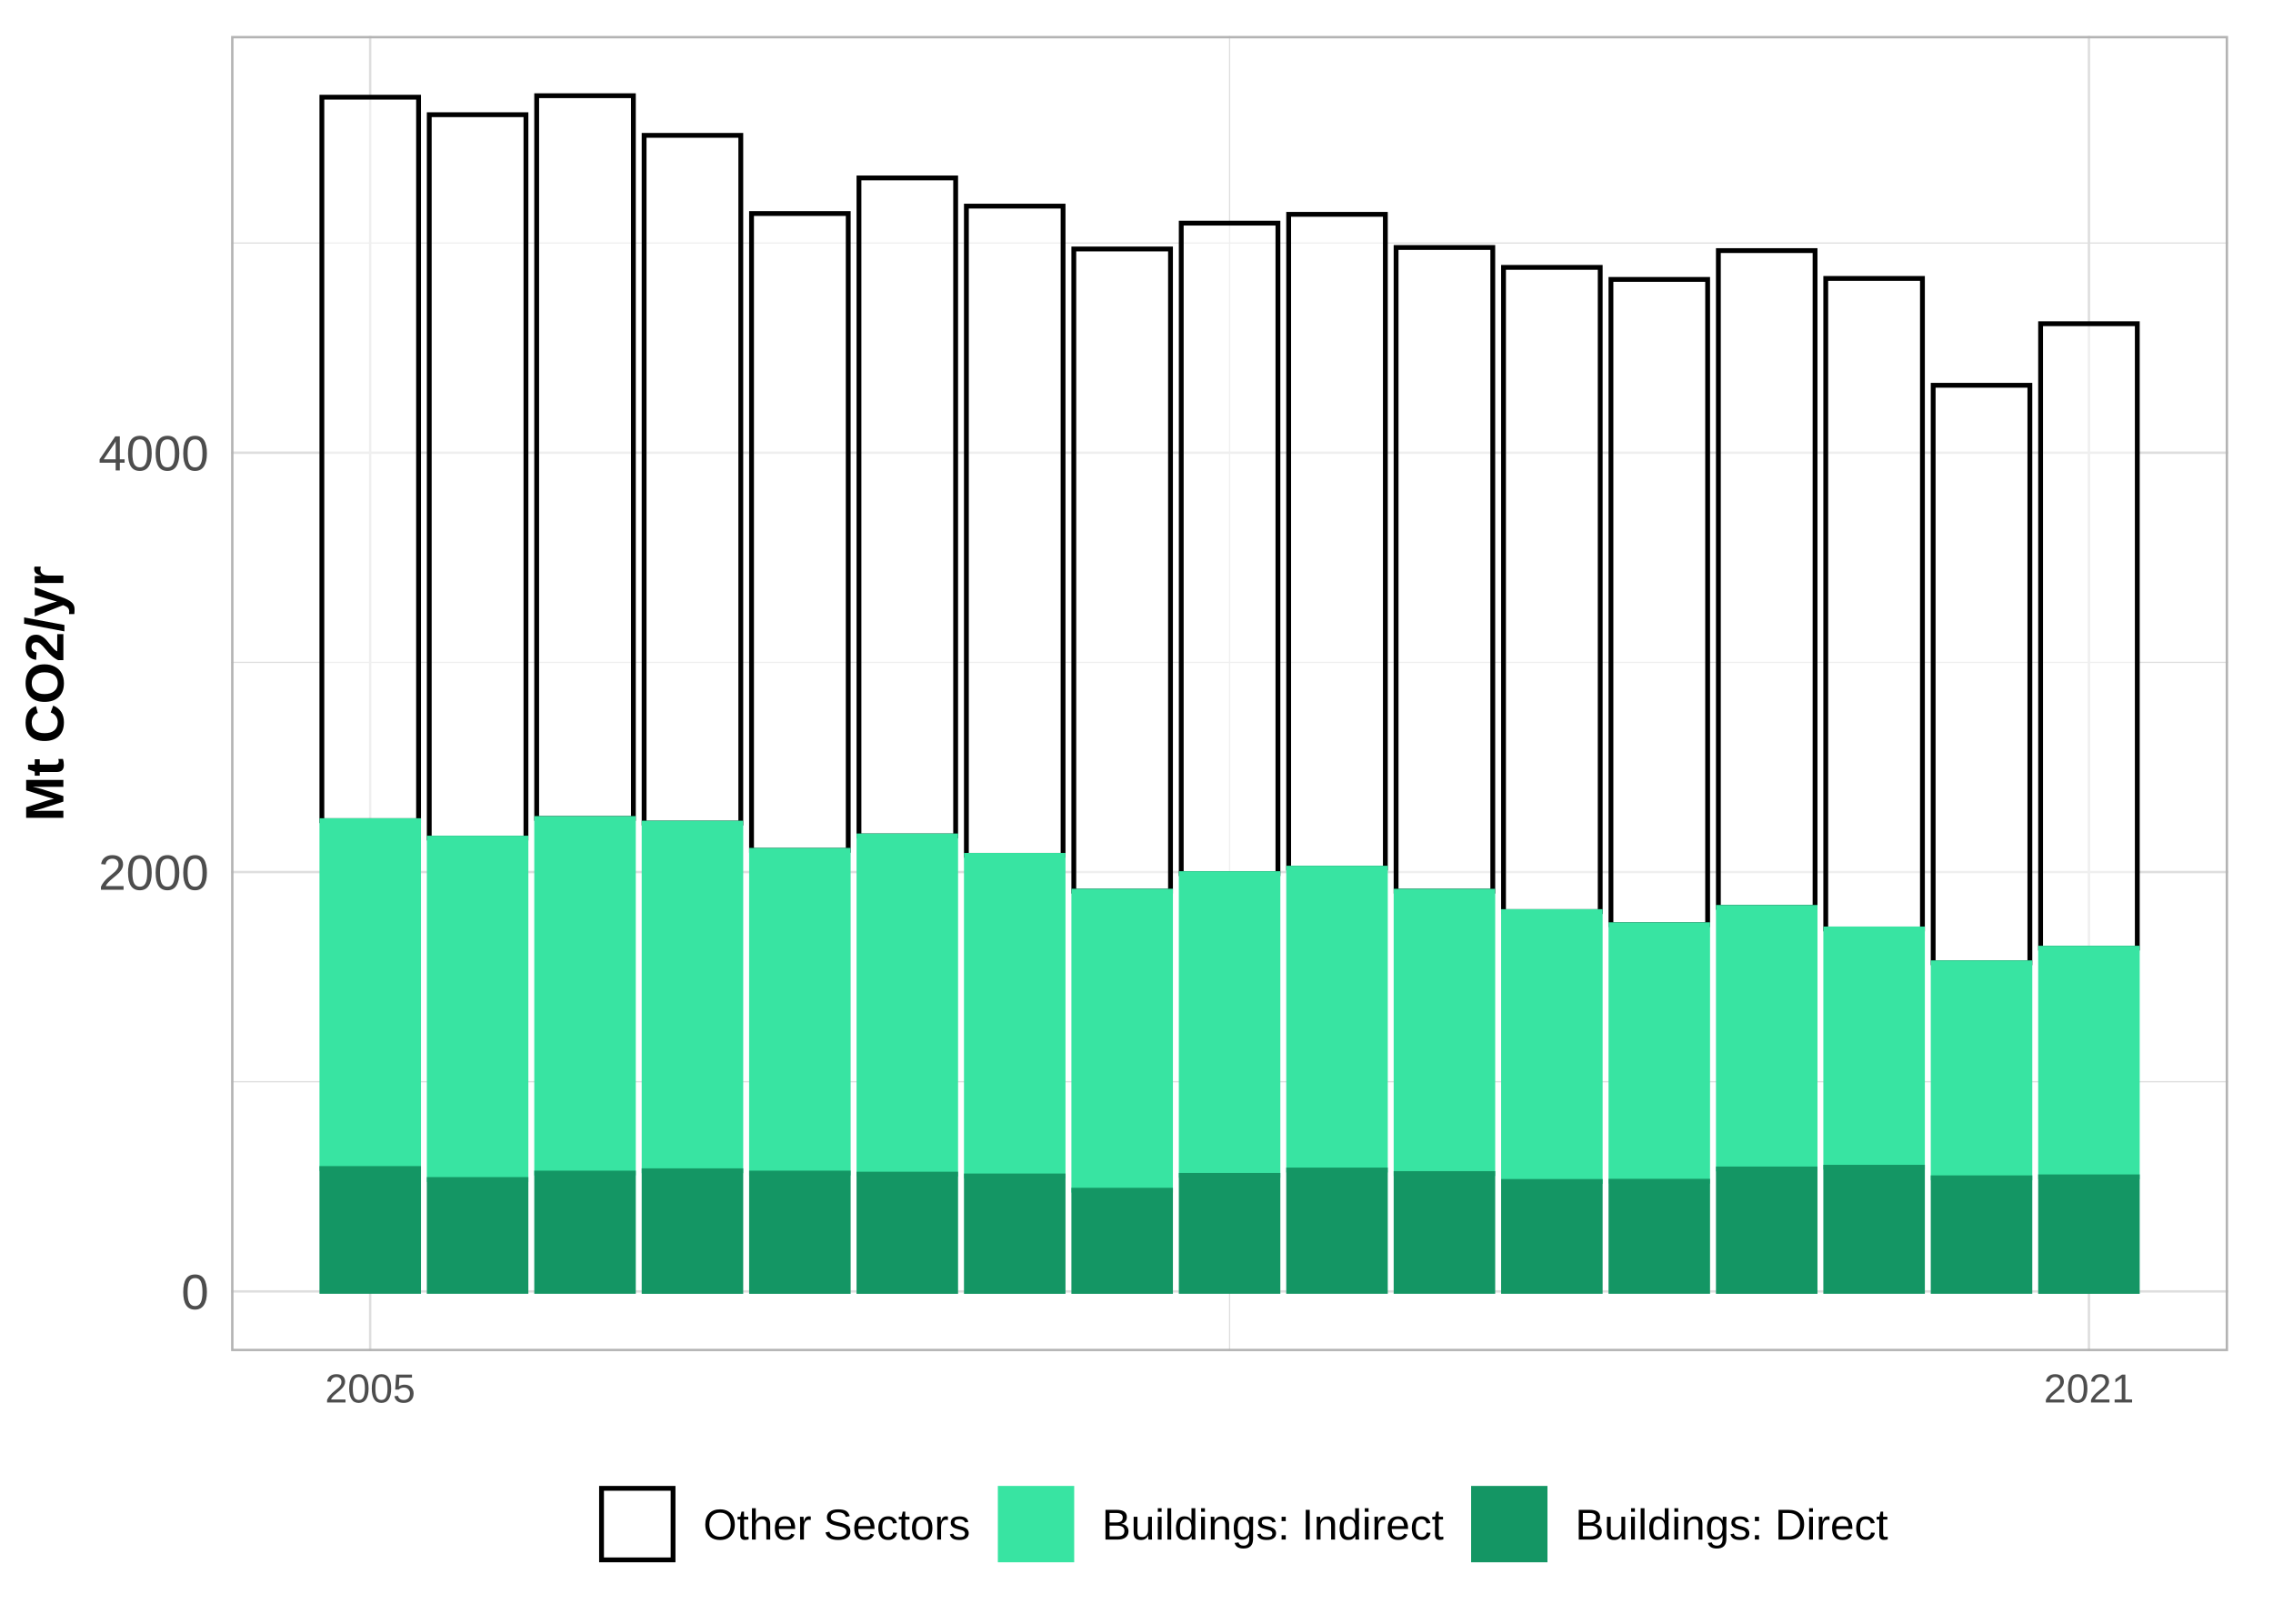
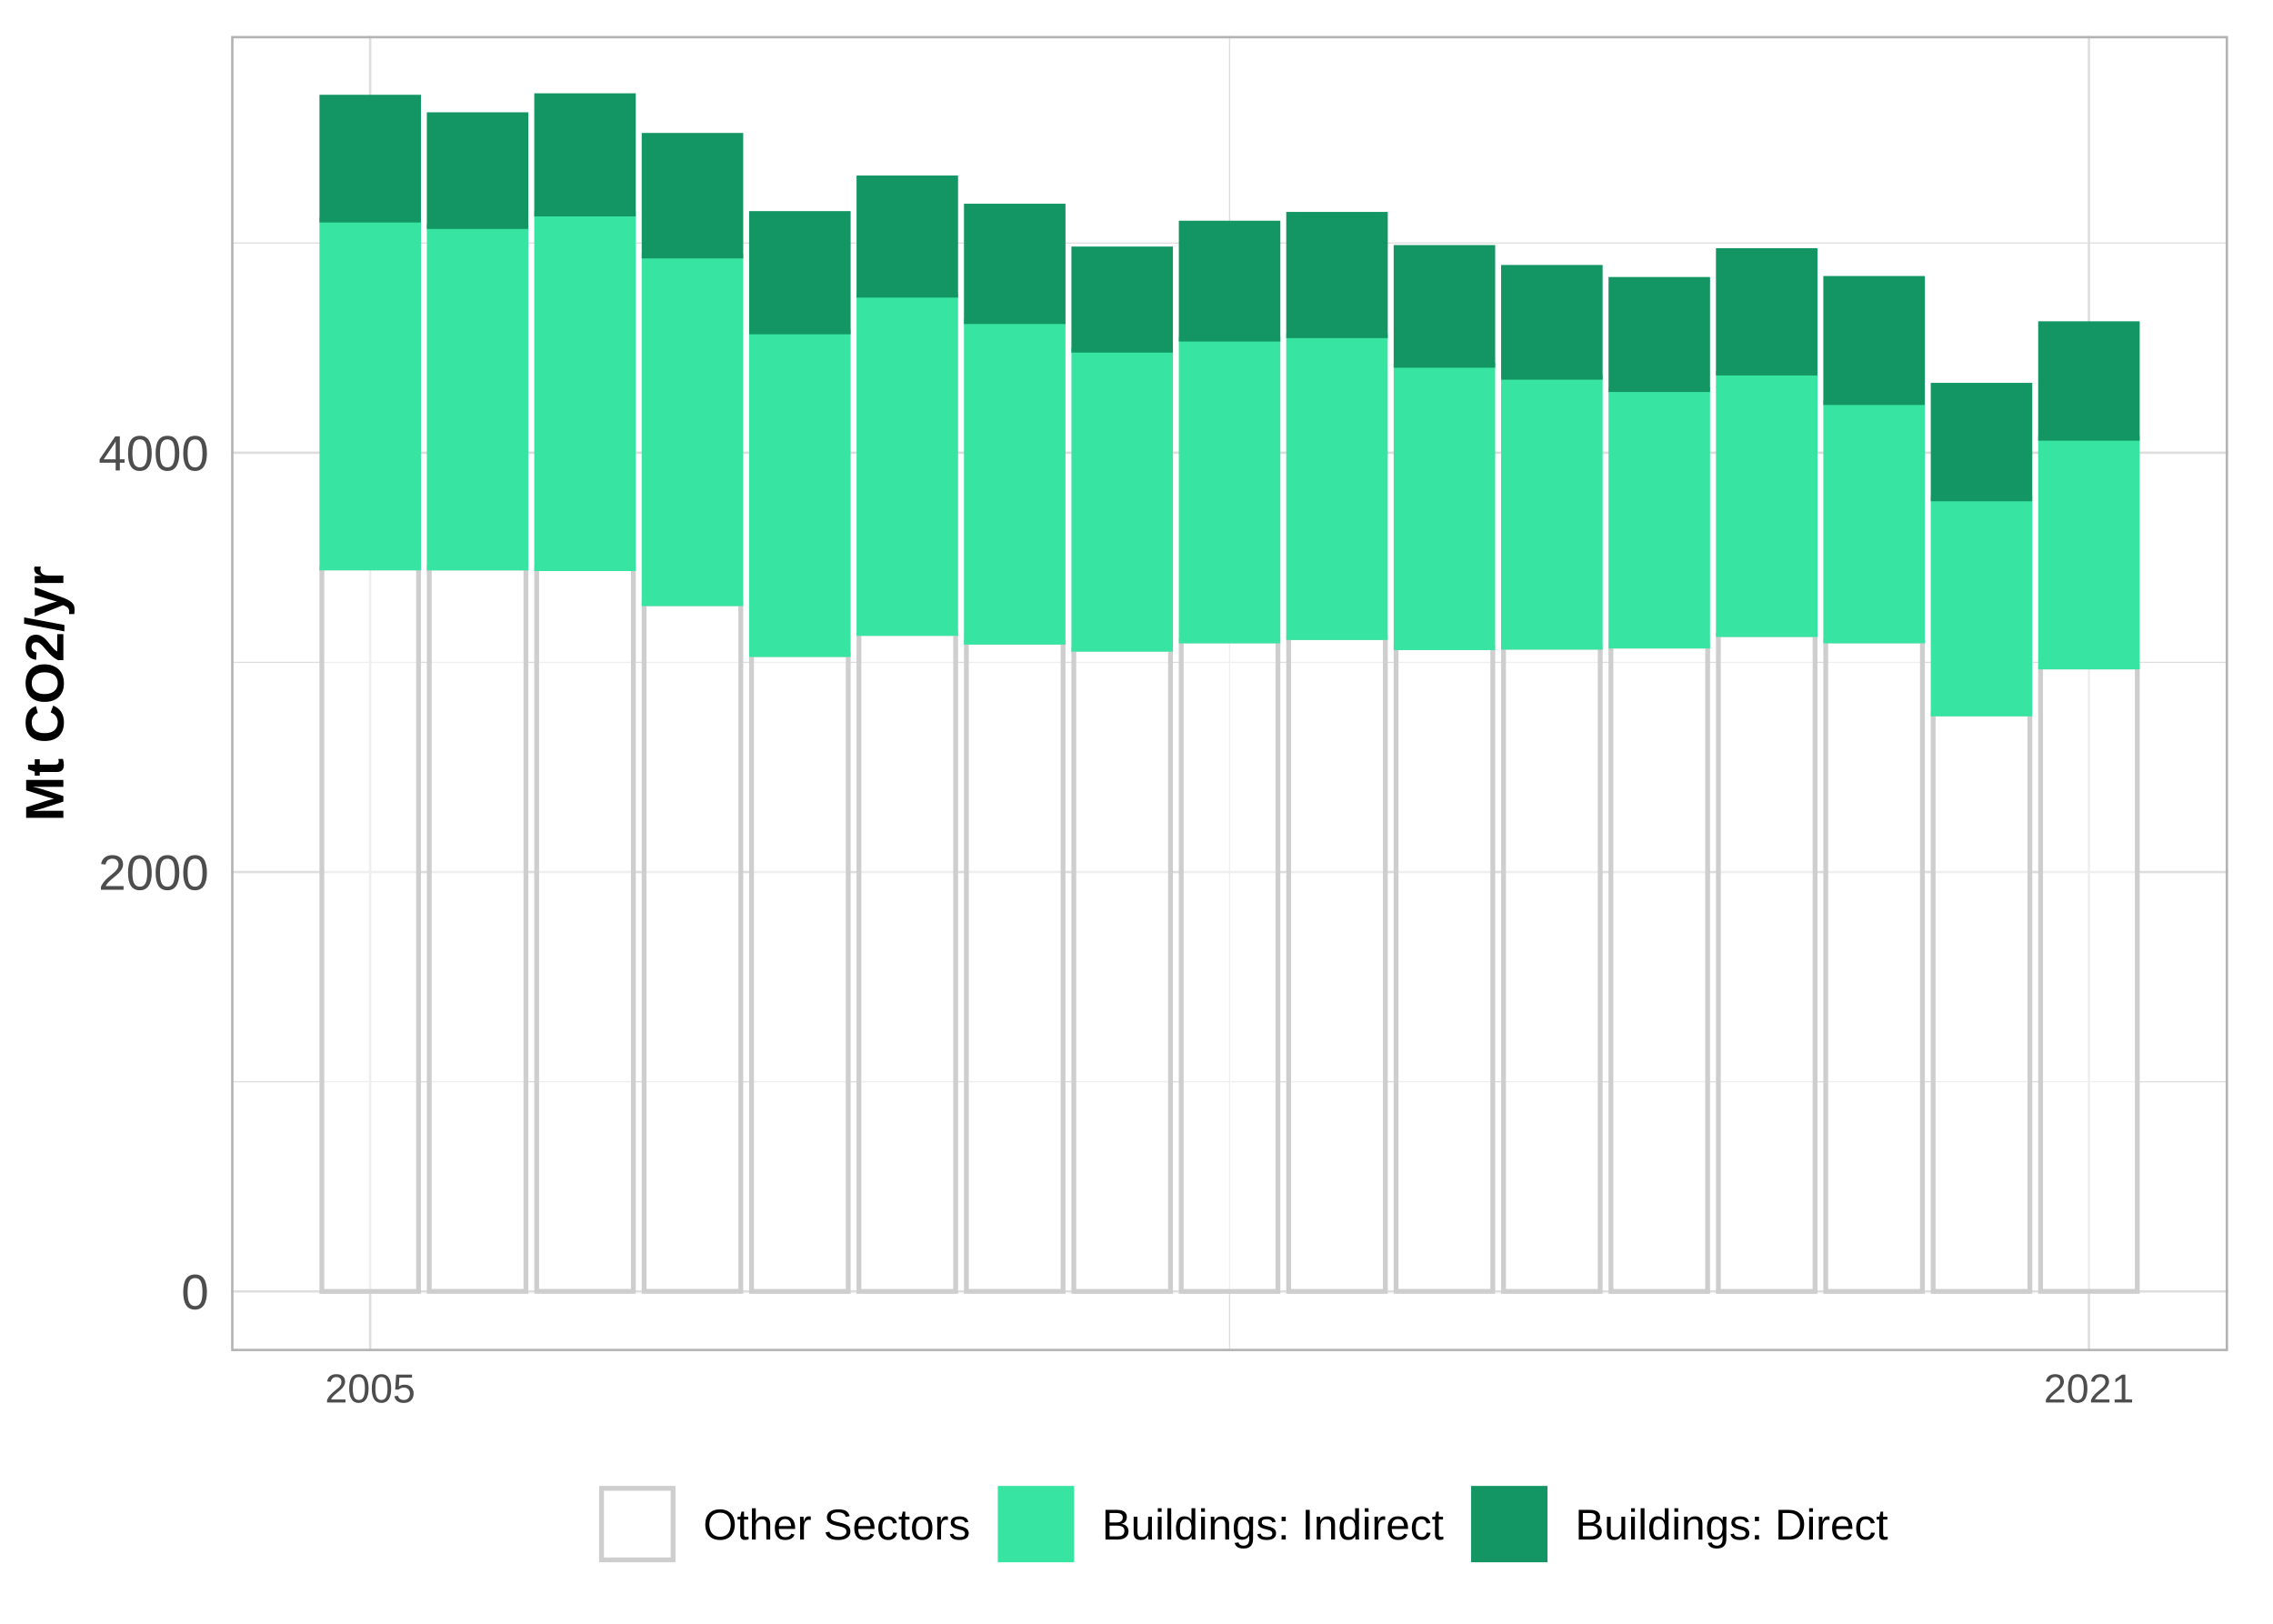
<svg xmlns="http://www.w3.org/2000/svg" class="svglite" width="504.00pt" height="360.00pt" viewBox="0 0 504.00 360.00">
  <defs>
    <style type="text/css">
    .svglite line, .svglite polyline, .svglite polygon, .svglite path, .svglite rect, .svglite circle {
      fill: none;
      stroke: #000000;
      stroke-linecap: round;
      stroke-linejoin: round;
      stroke-miterlimit: 10.00;
    }
    .svglite text {
      white-space: pre;
    }
  </style>
  </defs>
  <rect width="100%" height="100%" style="stroke: none; fill: #FFFFFF;" />
  <defs>
    <clipPath id="cpMC4wMHw1MDQuMDB8MC4wMHwzNjAuMDA=">
      <rect x="0.00" y="0.00" width="504.00" height="360.00" />
    </clipPath>
  </defs>
  <g clip-path="url(#cpMC4wMHw1MDQuMDB8MC4wMHwzNjAuMDA=)">
    <rect x="0.00" y="0" width="504.00" height="360.00" style="stroke-width: 1.07; stroke: #FFFFFF; fill: #FFFFFF;" />
  </g>
  <defs>
    <clipPath id="cpNTEuMjR8NDk0LjA0fDcuOTd8Mjk5LjU3">
      <rect x="51.24" y="7.97" width="442.80" height="291.60" />
    </clipPath>
  </defs>
  <g clip-path="url(#cpNTEuMjR8NDk0LjA0fDcuOTd8Mjk5LjU3)">
    <rect x="51.24" y="7.97" width="442.80" height="291.60" style="stroke-width: 1.07; stroke: none; fill: #FFFFFF;" />
    <polyline points="51.24,239.83 494.04,239.83 " style="stroke-width: 0.27; stroke: #DEDEDE; stroke-linecap: butt;" />
    <polyline points="51.24,146.86 494.04,146.86 " style="stroke-width: 0.27; stroke: #DEDEDE; stroke-linecap: butt;" />
    <polyline points="51.24,53.88 494.04,53.88 " style="stroke-width: 0.27; stroke: #DEDEDE; stroke-linecap: butt;" />
    <polyline points="272.64,299.57 272.64,7.97 " style="stroke-width: 0.27; stroke: #DEDEDE; stroke-linecap: butt;" />
    <polyline points="51.24,286.32 494.04,286.32 " style="stroke-width: 0.53; stroke: #DEDEDE; stroke-linecap: butt;" />
    <polyline points="51.24,193.34 494.04,193.34 " style="stroke-width: 0.53; stroke: #DEDEDE; stroke-linecap: butt;" />
    <polyline points="51.24,100.37 494.04,100.37 " style="stroke-width: 0.53; stroke: #DEDEDE; stroke-linecap: butt;" />
    <polyline points="82.08,299.57 82.08,7.97 " style="stroke-width: 0.53; stroke: #DEDEDE; stroke-linecap: butt;" />
    <polyline points="463.19,299.57 463.19,7.97 " style="stroke-width: 0.53; stroke: #DEDEDE; stroke-linecap: butt;" />
-     <rect x="71.37" y="21.55" width="21.44" height="160.40" style="stroke-width: 1.07; stroke-linecap: butt; stroke-linejoin: miter; fill: #FFFFFF; fill-opacity: 0.50;" />
-     <rect x="71.37" y="181.95" width="21.44" height="77.12" style="stroke-width: 1.07; stroke: #38E4A2; stroke-linecap: butt; stroke-linejoin: miter; fill: #38E4A2;" />
-     <rect x="71.37" y="259.07" width="21.44" height="27.24" style="stroke-width: 1.07; stroke: #149664; stroke-linecap: butt; stroke-linejoin: miter; fill: #149664;" />
-     <rect x="95.18" y="25.43" width="21.44" height="160.38" style="stroke-width: 1.07; stroke-linecap: butt; stroke-linejoin: miter; fill: #FFFFFF; fill-opacity: 0.50;" />
-     <rect x="95.18" y="185.82" width="21.44" height="75.70" style="stroke-width: 1.07; stroke: #38E4A2; stroke-linecap: butt; stroke-linejoin: miter; fill: #38E4A2;" />
-     <rect x="95.18" y="261.51" width="21.44" height="24.80" style="stroke-width: 1.07; stroke: #149664; stroke-linecap: butt; stroke-linejoin: miter; fill: #149664;" />
-     <rect x="119.00" y="21.22" width="21.44" height="160.24" style="stroke-width: 1.07; stroke-linecap: butt; stroke-linejoin: miter; fill: #FFFFFF; fill-opacity: 0.50;" />
-     <rect x="119.00" y="181.47" width="21.44" height="78.61" style="stroke-width: 1.07; stroke: #38E4A2; stroke-linecap: butt; stroke-linejoin: miter; fill: #38E4A2;" />
-     <rect x="119.00" y="260.08" width="21.44" height="26.23" style="stroke-width: 1.07; stroke: #149664; stroke-linecap: butt; stroke-linejoin: miter; fill: #149664;" />
-     <rect x="142.82" y="30.01" width="21.44" height="152.48" style="stroke-width: 1.07; stroke-linecap: butt; stroke-linejoin: miter; fill: #FFFFFF; fill-opacity: 0.50;" />
-     <rect x="142.82" y="182.49" width="21.44" height="77.08" style="stroke-width: 1.07; stroke: #38E4A2; stroke-linecap: butt; stroke-linejoin: miter; fill: #38E4A2;" />
-     <rect x="142.82" y="259.57" width="21.44" height="26.75" style="stroke-width: 1.07; stroke: #149664; stroke-linecap: butt; stroke-linejoin: miter; fill: #149664;" />
-     <rect x="166.64" y="47.34" width="21.44" height="141.19" style="stroke-width: 1.07; stroke-linecap: butt; stroke-linejoin: miter; fill: #FFFFFF; fill-opacity: 0.50;" />
-     <rect x="166.64" y="188.53" width="21.44" height="71.55" style="stroke-width: 1.07; stroke: #38E4A2; stroke-linecap: butt; stroke-linejoin: miter; fill: #38E4A2;" />
-     <rect x="166.64" y="260.08" width="21.44" height="26.24" style="stroke-width: 1.07; stroke: #149664; stroke-linecap: butt; stroke-linejoin: miter; fill: #149664;" />
-     <rect x="190.46" y="39.45" width="21.44" height="145.88" style="stroke-width: 1.07; stroke-linecap: butt; stroke-linejoin: miter; fill: #FFFFFF; fill-opacity: 0.50;" />
-     <rect x="190.46" y="185.33" width="21.44" height="74.99" style="stroke-width: 1.07; stroke: #38E4A2; stroke-linecap: butt; stroke-linejoin: miter; fill: #38E4A2;" />
-     <rect x="190.46" y="260.32" width="21.44" height="26.00" style="stroke-width: 1.07; stroke: #149664; stroke-linecap: butt; stroke-linejoin: miter; fill: #149664;" />
-     <rect x="214.28" y="45.70" width="21.44" height="143.93" style="stroke-width: 1.07; stroke-linecap: butt; stroke-linejoin: miter; fill: #FFFFFF; fill-opacity: 0.50;" />
-     <rect x="214.28" y="189.64" width="21.44" height="71.08" style="stroke-width: 1.07; stroke: #38E4A2; stroke-linecap: butt; stroke-linejoin: miter; fill: #38E4A2;" />
-     <rect x="214.28" y="260.72" width="21.44" height="25.60" style="stroke-width: 1.07; stroke: #149664; stroke-linecap: butt; stroke-linejoin: miter; fill: #149664;" />
-     <rect x="238.10" y="55.20" width="21.44" height="142.38" style="stroke-width: 1.07; stroke-linecap: butt; stroke-linejoin: miter; fill: #FFFFFF; fill-opacity: 0.50;" />
-     <rect x="238.10" y="197.58" width="21.44" height="66.30" style="stroke-width: 1.07; stroke: #38E4A2; stroke-linecap: butt; stroke-linejoin: miter; fill: #38E4A2;" />
-     <rect x="238.10" y="263.88" width="21.44" height="22.44" style="stroke-width: 1.07; stroke: #149664; stroke-linecap: butt; stroke-linejoin: miter; fill: #149664;" />
-     <rect x="261.92" y="49.47" width="21.44" height="144.22" style="stroke-width: 1.07; stroke-linecap: butt; stroke-linejoin: miter; fill: #FFFFFF; fill-opacity: 0.50;" />
-     <rect x="261.92" y="193.69" width="21.44" height="66.90" style="stroke-width: 1.07; stroke: #38E4A2; stroke-linecap: butt; stroke-linejoin: miter; fill: #38E4A2;" />
-     <rect x="261.92" y="260.59" width="21.44" height="25.72" style="stroke-width: 1.07; stroke: #149664; stroke-linecap: butt; stroke-linejoin: miter; fill: #149664;" />
-     <rect x="285.74" y="47.52" width="21.44" height="144.96" style="stroke-width: 1.07; stroke-linecap: butt; stroke-linejoin: miter; fill: #FFFFFF; fill-opacity: 0.50;" />
-     <rect x="285.74" y="192.48" width="21.44" height="66.93" style="stroke-width: 1.07; stroke: #38E4A2; stroke-linecap: butt; stroke-linejoin: miter; fill: #38E4A2;" />
-     <rect x="285.74" y="259.40" width="21.44" height="26.91" style="stroke-width: 1.07; stroke: #149664; stroke-linecap: butt; stroke-linejoin: miter; fill: #149664;" />
-     <rect x="309.56" y="54.87" width="21.44" height="142.71" style="stroke-width: 1.07; stroke-linecap: butt; stroke-linejoin: miter; fill: #FFFFFF; fill-opacity: 0.50;" />
-     <rect x="309.56" y="197.59" width="21.44" height="62.61" style="stroke-width: 1.07; stroke: #38E4A2; stroke-linecap: butt; stroke-linejoin: miter; fill: #38E4A2;" />
-     <rect x="309.56" y="260.19" width="21.44" height="26.12" style="stroke-width: 1.07; stroke: #149664; stroke-linecap: butt; stroke-linejoin: miter; fill: #149664;" />
-     <rect x="333.38" y="59.28" width="21.44" height="142.83" style="stroke-width: 1.07; stroke-linecap: butt; stroke-linejoin: miter; fill: #FFFFFF; fill-opacity: 0.50;" />
-     <rect x="333.38" y="202.11" width="21.44" height="59.83" style="stroke-width: 1.07; stroke: #38E4A2; stroke-linecap: butt; stroke-linejoin: miter; fill: #38E4A2;" />
-     <rect x="333.38" y="261.94" width="21.44" height="24.37" style="stroke-width: 1.07; stroke: #149664; stroke-linecap: butt; stroke-linejoin: miter; fill: #149664;" />
-     <rect x="357.20" y="61.95" width="21.44" height="143.08" style="stroke-width: 1.07; stroke-linecap: butt; stroke-linejoin: miter; fill: #FFFFFF; fill-opacity: 0.50;" />
-     <rect x="357.20" y="205.02" width="21.44" height="56.87" style="stroke-width: 1.07; stroke: #38E4A2; stroke-linecap: butt; stroke-linejoin: miter; fill: #38E4A2;" />
-     <rect x="357.20" y="261.89" width="21.44" height="24.42" style="stroke-width: 1.07; stroke: #149664; stroke-linecap: butt; stroke-linejoin: miter; fill: #149664;" />
-     <rect x="381.02" y="55.56" width="21.44" height="145.62" style="stroke-width: 1.07; stroke-linecap: butt; stroke-linejoin: miter; fill: #FFFFFF; fill-opacity: 0.50;" />
-     <rect x="381.02" y="201.18" width="21.44" height="57.98" style="stroke-width: 1.07; stroke: #38E4A2; stroke-linecap: butt; stroke-linejoin: miter; fill: #38E4A2;" />
-     <rect x="381.02" y="259.17" width="21.44" height="27.15" style="stroke-width: 1.07; stroke: #149664; stroke-linecap: butt; stroke-linejoin: miter; fill: #149664;" />
-     <rect x="404.83" y="61.73" width="21.44" height="144.23" style="stroke-width: 1.07; stroke-linecap: butt; stroke-linejoin: miter; fill: #FFFFFF; fill-opacity: 0.50;" />
-     <rect x="404.83" y="205.96" width="21.44" height="52.83" style="stroke-width: 1.07; stroke: #38E4A2; stroke-linecap: butt; stroke-linejoin: miter; fill: #38E4A2;" />
-     <rect x="404.83" y="258.79" width="21.44" height="27.52" style="stroke-width: 1.07; stroke: #149664; stroke-linecap: butt; stroke-linejoin: miter; fill: #149664;" />
-     <rect x="428.65" y="85.42" width="21.44" height="128.04" style="stroke-width: 1.07; stroke-linecap: butt; stroke-linejoin: miter; fill: #FFFFFF; fill-opacity: 0.50;" />
-     <rect x="428.65" y="213.46" width="21.44" height="47.68" style="stroke-width: 1.07; stroke: #38E4A2; stroke-linecap: butt; stroke-linejoin: miter; fill: #38E4A2;" />
-     <rect x="428.65" y="261.13" width="21.44" height="25.18" style="stroke-width: 1.07; stroke: #149664; stroke-linecap: butt; stroke-linejoin: miter; fill: #149664;" />
-     <rect x="452.47" y="71.77" width="21.44" height="138.44" style="stroke-width: 1.07; stroke-linecap: butt; stroke-linejoin: miter; fill: #FFFFFF; fill-opacity: 0.50;" />
-     <rect x="452.47" y="210.22" width="21.44" height="50.70" style="stroke-width: 1.07; stroke: #38E4A2; stroke-linecap: butt; stroke-linejoin: miter; fill: #38E4A2;" />
-     <rect x="452.47" y="260.92" width="21.44" height="25.40" style="stroke-width: 1.07; stroke: #149664; stroke-linecap: butt; stroke-linejoin: miter; fill: #149664;" />
+     <rect x="71.37" y="125.92" width="21.44" height="160.40" style="stroke-width: 1.07; stroke: #CECECE; stroke-linecap: butt; stroke-linejoin: miter; fill: #FFFFFF; fill-opacity: 0.50;" />
+     <rect x="71.37" y="48.80" width="21.44" height="77.12" style="stroke-width: 1.07; stroke: #38E4A2; stroke-linecap: butt; stroke-linejoin: miter; fill: #38E4A2;" />
+     <rect x="71.37" y="21.55" width="21.44" height="27.24" style="stroke-width: 1.07; stroke: #149664; stroke-linecap: butt; stroke-linejoin: miter; fill: #149664;" />
+     <rect x="95.18" y="125.93" width="21.44" height="160.38" style="stroke-width: 1.07; stroke: #CECECE; stroke-linecap: butt; stroke-linejoin: miter; fill: #FFFFFF; fill-opacity: 0.50;" />
+     <rect x="95.18" y="50.23" width="21.44" height="75.70" style="stroke-width: 1.07; stroke: #38E4A2; stroke-linecap: butt; stroke-linejoin: miter; fill: #38E4A2;" />
+     <rect x="95.18" y="25.43" width="21.44" height="24.80" style="stroke-width: 1.07; stroke: #149664; stroke-linecap: butt; stroke-linejoin: miter; fill: #149664;" />
+     <rect x="119.00" y="126.07" width="21.44" height="160.24" style="stroke-width: 1.07; stroke: #CECECE; stroke-linecap: butt; stroke-linejoin: miter; fill: #FFFFFF; fill-opacity: 0.50;" />
+     <rect x="119.00" y="47.46" width="21.44" height="78.61" style="stroke-width: 1.07; stroke: #38E4A2; stroke-linecap: butt; stroke-linejoin: miter; fill: #38E4A2;" />
+     <rect x="119.00" y="21.22" width="21.44" height="26.23" style="stroke-width: 1.07; stroke: #149664; stroke-linecap: butt; stroke-linejoin: miter; fill: #149664;" />
+     <rect x="142.82" y="133.83" width="21.44" height="152.48" style="stroke-width: 1.07; stroke: #CECECE; stroke-linecap: butt; stroke-linejoin: miter; fill: #FFFFFF; fill-opacity: 0.50;" />
+     <rect x="142.82" y="56.76" width="21.44" height="77.08" style="stroke-width: 1.07; stroke: #38E4A2; stroke-linecap: butt; stroke-linejoin: miter; fill: #38E4A2;" />
+     <rect x="142.82" y="30.01" width="21.44" height="26.75" style="stroke-width: 1.07; stroke: #149664; stroke-linecap: butt; stroke-linejoin: miter; fill: #149664;" />
+     <rect x="166.64" y="145.13" width="21.44" height="141.19" style="stroke-width: 1.07; stroke: #CECECE; stroke-linecap: butt; stroke-linejoin: miter; fill: #FFFFFF; fill-opacity: 0.50;" />
+     <rect x="166.64" y="73.57" width="21.44" height="71.55" style="stroke-width: 1.07; stroke: #38E4A2; stroke-linecap: butt; stroke-linejoin: miter; fill: #38E4A2;" />
+     <rect x="166.64" y="47.34" width="21.44" height="26.24" style="stroke-width: 1.07; stroke: #149664; stroke-linecap: butt; stroke-linejoin: miter; fill: #149664;" />
+     <rect x="190.46" y="140.44" width="21.44" height="145.88" style="stroke-width: 1.07; stroke: #CECECE; stroke-linecap: butt; stroke-linejoin: miter; fill: #FFFFFF; fill-opacity: 0.50;" />
+     <rect x="190.46" y="65.45" width="21.44" height="74.99" style="stroke-width: 1.07; stroke: #38E4A2; stroke-linecap: butt; stroke-linejoin: miter; fill: #38E4A2;" />
+     <rect x="190.46" y="39.45" width="21.44" height="26.00" style="stroke-width: 1.07; stroke: #149664; stroke-linecap: butt; stroke-linejoin: miter; fill: #149664;" />
+     <rect x="214.28" y="142.38" width="21.44" height="143.93" style="stroke-width: 1.07; stroke: #CECECE; stroke-linecap: butt; stroke-linejoin: miter; fill: #FFFFFF; fill-opacity: 0.50;" />
+     <rect x="214.28" y="71.30" width="21.44" height="71.08" style="stroke-width: 1.07; stroke: #38E4A2; stroke-linecap: butt; stroke-linejoin: miter; fill: #38E4A2;" />
+     <rect x="214.28" y="45.70" width="21.44" height="25.60" style="stroke-width: 1.07; stroke: #149664; stroke-linecap: butt; stroke-linejoin: miter; fill: #149664;" />
+     <rect x="238.10" y="143.94" width="21.44" height="142.38" style="stroke-width: 1.07; stroke: #CECECE; stroke-linecap: butt; stroke-linejoin: miter; fill: #FFFFFF; fill-opacity: 0.50;" />
+     <rect x="238.10" y="77.64" width="21.44" height="66.30" style="stroke-width: 1.07; stroke: #38E4A2; stroke-linecap: butt; stroke-linejoin: miter; fill: #38E4A2;" />
+     <rect x="238.10" y="55.20" width="21.44" height="22.44" style="stroke-width: 1.07; stroke: #149664; stroke-linecap: butt; stroke-linejoin: miter; fill: #149664;" />
+     <rect x="261.92" y="142.10" width="21.44" height="144.22" style="stroke-width: 1.07; stroke: #CECECE; stroke-linecap: butt; stroke-linejoin: miter; fill: #FFFFFF; fill-opacity: 0.50;" />
+     <rect x="261.92" y="75.20" width="21.44" height="66.90" style="stroke-width: 1.07; stroke: #38E4A2; stroke-linecap: butt; stroke-linejoin: miter; fill: #38E4A2;" />
+     <rect x="261.92" y="49.47" width="21.44" height="25.72" style="stroke-width: 1.07; stroke: #149664; stroke-linecap: butt; stroke-linejoin: miter; fill: #149664;" />
+     <rect x="285.74" y="141.36" width="21.44" height="144.96" style="stroke-width: 1.07; stroke: #CECECE; stroke-linecap: butt; stroke-linejoin: miter; fill: #FFFFFF; fill-opacity: 0.50;" />
+     <rect x="285.74" y="74.43" width="21.44" height="66.93" style="stroke-width: 1.07; stroke: #38E4A2; stroke-linecap: butt; stroke-linejoin: miter; fill: #38E4A2;" />
+     <rect x="285.74" y="47.52" width="21.44" height="26.91" style="stroke-width: 1.07; stroke: #149664; stroke-linecap: butt; stroke-linejoin: miter; fill: #149664;" />
+     <rect x="309.56" y="143.60" width="21.44" height="142.71" style="stroke-width: 1.07; stroke: #CECECE; stroke-linecap: butt; stroke-linejoin: miter; fill: #FFFFFF; fill-opacity: 0.50;" />
+     <rect x="309.56" y="80.99" width="21.44" height="62.61" style="stroke-width: 1.07; stroke: #38E4A2; stroke-linecap: butt; stroke-linejoin: miter; fill: #38E4A2;" />
+     <rect x="309.56" y="54.87" width="21.44" height="26.12" style="stroke-width: 1.07; stroke: #149664; stroke-linecap: butt; stroke-linejoin: miter; fill: #149664;" />
+     <rect x="333.38" y="143.49" width="21.44" height="142.83" style="stroke-width: 1.07; stroke: #CECECE; stroke-linecap: butt; stroke-linejoin: miter; fill: #FFFFFF; fill-opacity: 0.50;" />
+     <rect x="333.38" y="83.66" width="21.44" height="59.83" style="stroke-width: 1.07; stroke: #38E4A2; stroke-linecap: butt; stroke-linejoin: miter; fill: #38E4A2;" />
+     <rect x="333.38" y="59.28" width="21.44" height="24.37" style="stroke-width: 1.07; stroke: #149664; stroke-linecap: butt; stroke-linejoin: miter; fill: #149664;" />
+     <rect x="357.20" y="143.24" width="21.44" height="143.08" style="stroke-width: 1.07; stroke: #CECECE; stroke-linecap: butt; stroke-linejoin: miter; fill: #FFFFFF; fill-opacity: 0.50;" />
+     <rect x="357.20" y="86.37" width="21.44" height="56.87" style="stroke-width: 1.07; stroke: #38E4A2; stroke-linecap: butt; stroke-linejoin: miter; fill: #38E4A2;" />
+     <rect x="357.20" y="61.95" width="21.44" height="24.42" style="stroke-width: 1.07; stroke: #149664; stroke-linecap: butt; stroke-linejoin: miter; fill: #149664;" />
+     <rect x="381.02" y="140.70" width="21.44" height="145.62" style="stroke-width: 1.07; stroke: #CECECE; stroke-linecap: butt; stroke-linejoin: miter; fill: #FFFFFF; fill-opacity: 0.50;" />
+     <rect x="381.02" y="82.71" width="21.44" height="57.98" style="stroke-width: 1.07; stroke: #38E4A2; stroke-linecap: butt; stroke-linejoin: miter; fill: #38E4A2;" />
+     <rect x="381.02" y="55.56" width="21.44" height="27.15" style="stroke-width: 1.07; stroke: #149664; stroke-linecap: butt; stroke-linejoin: miter; fill: #149664;" />
+     <rect x="404.83" y="142.09" width="21.44" height="144.23" style="stroke-width: 1.07; stroke: #CECECE; stroke-linecap: butt; stroke-linejoin: miter; fill: #FFFFFF; fill-opacity: 0.50;" />
+     <rect x="404.83" y="89.26" width="21.44" height="52.83" style="stroke-width: 1.07; stroke: #38E4A2; stroke-linecap: butt; stroke-linejoin: miter; fill: #38E4A2;" />
+     <rect x="404.83" y="61.73" width="21.44" height="27.52" style="stroke-width: 1.07; stroke: #149664; stroke-linecap: butt; stroke-linejoin: miter; fill: #149664;" />
+     <rect x="428.65" y="158.28" width="21.44" height="128.04" style="stroke-width: 1.07; stroke: #CECECE; stroke-linecap: butt; stroke-linejoin: miter; fill: #FFFFFF; fill-opacity: 0.50;" />
+     <rect x="428.65" y="110.60" width="21.44" height="47.68" style="stroke-width: 1.07; stroke: #38E4A2; stroke-linecap: butt; stroke-linejoin: miter; fill: #38E4A2;" />
+     <rect x="428.65" y="85.42" width="21.44" height="25.18" style="stroke-width: 1.07; stroke: #149664; stroke-linecap: butt; stroke-linejoin: miter; fill: #149664;" />
+     <rect x="452.47" y="147.87" width="21.44" height="138.44" style="stroke-width: 1.07; stroke: #CECECE; stroke-linecap: butt; stroke-linejoin: miter; fill: #FFFFFF; fill-opacity: 0.50;" />
+     <rect x="452.47" y="97.17" width="21.44" height="50.70" style="stroke-width: 1.07; stroke: #38E4A2; stroke-linecap: butt; stroke-linejoin: miter; fill: #38E4A2;" />
+     <rect x="452.47" y="71.77" width="21.44" height="25.40" style="stroke-width: 1.07; stroke: #149664; stroke-linecap: butt; stroke-linejoin: miter; fill: #149664;" />
    <rect x="51.24" y="7.97" width="442.80" height="291.60" style="stroke-width: 1.07; stroke: #B3B3B3;" />
  </g>
  <g clip-path="url(#cpMC4wMHw1MDQuMDB8MC4wMHwzNjAuMDA=)">
    <text x="46.31" y="290.25" text-anchor="end" style="font-size: 11.00px;fill: #4D4D4D; font-family: &quot;Arial&quot;;" textLength="6.12px" lengthAdjust="spacingAndGlyphs">0</text>
    <text x="46.31" y="197.28" text-anchor="end" style="font-size: 11.00px;fill: #4D4D4D; font-family: &quot;Arial&quot;;" textLength="24.48px" lengthAdjust="spacingAndGlyphs">2000</text>
    <text x="46.31" y="104.31" text-anchor="end" style="font-size: 11.00px;fill: #4D4D4D; font-family: &quot;Arial&quot;;" textLength="24.48px" lengthAdjust="spacingAndGlyphs">4000</text>
    <text x="82.08" y="310.95" text-anchor="middle" style="font-size: 9.00px;fill: #4D4D4D; font-family: &quot;Arial&quot;;" textLength="20.02px" lengthAdjust="spacingAndGlyphs">2005</text>
    <text x="463.19" y="310.95" text-anchor="middle" style="font-size: 9.00px;fill: #4D4D4D; font-family: &quot;Arial&quot;;" textLength="20.02px" lengthAdjust="spacingAndGlyphs">2021</text>
    <text transform="translate(14.05,153.77) rotate(-90)" text-anchor="middle" style="font-size: 12.00px; font-weight: bold; font-family: &quot;Arial&quot;;" textLength="56.69px" lengthAdjust="spacingAndGlyphs">Mt CO2/yr</text>
    <rect x="121.22" y="323.79" width="302.84" height="28.24" style="stroke-width: 1.07; stroke: none; fill: #FFFFFF;" />
    <rect x="132.67" y="329.27" width="17.28" height="17.28" style="stroke-width: 1.07; stroke: none; fill: #FFFFFF;" />
-     <rect x="133.38" y="329.98" width="15.86" height="15.86" style="stroke-width: 1.07; stroke-linecap: butt; stroke-linejoin: miter; fill: #FFFFFF; fill-opacity: 0.50;" />
+     <rect x="133.38" y="329.98" width="15.86" height="15.86" style="stroke-width: 1.07; stroke: #CECECE; stroke-linecap: butt; stroke-linejoin: miter; fill: #FFFFFF; fill-opacity: 0.50;" />
    <rect x="221.08" y="329.27" width="17.28" height="17.28" style="stroke-width: 1.07; stroke: none; fill: #FFFFFF;" />
    <rect x="221.79" y="329.98" width="15.86" height="15.86" style="stroke-width: 1.07; stroke: #38E4A2; stroke-linecap: butt; stroke-linejoin: miter; fill: #38E4A2;" />
    <rect x="326.02" y="329.27" width="17.28" height="17.28" style="stroke-width: 1.07; stroke: none; fill: #FFFFFF;" />
    <rect x="326.73" y="329.98" width="15.86" height="15.86" style="stroke-width: 1.07; stroke: #149664; stroke-linecap: butt; stroke-linejoin: miter; fill: #149664;" />
    <text x="155.93" y="341.34" style="font-size: 9.60px; font-family: &quot;Arial&quot;;" textLength="59.17px" lengthAdjust="spacingAndGlyphs">Other Sectors</text>
    <text x="244.34" y="341.34" style="font-size: 9.60px; font-family: &quot;Arial&quot;;" textLength="75.71px" lengthAdjust="spacingAndGlyphs">Buildings: Indirect</text>
    <text x="349.28" y="341.34" style="font-size: 9.60px; font-family: &quot;Arial&quot;;" textLength="69.30px" lengthAdjust="spacingAndGlyphs">Buildings: Direct</text>
  </g>
</svg>
